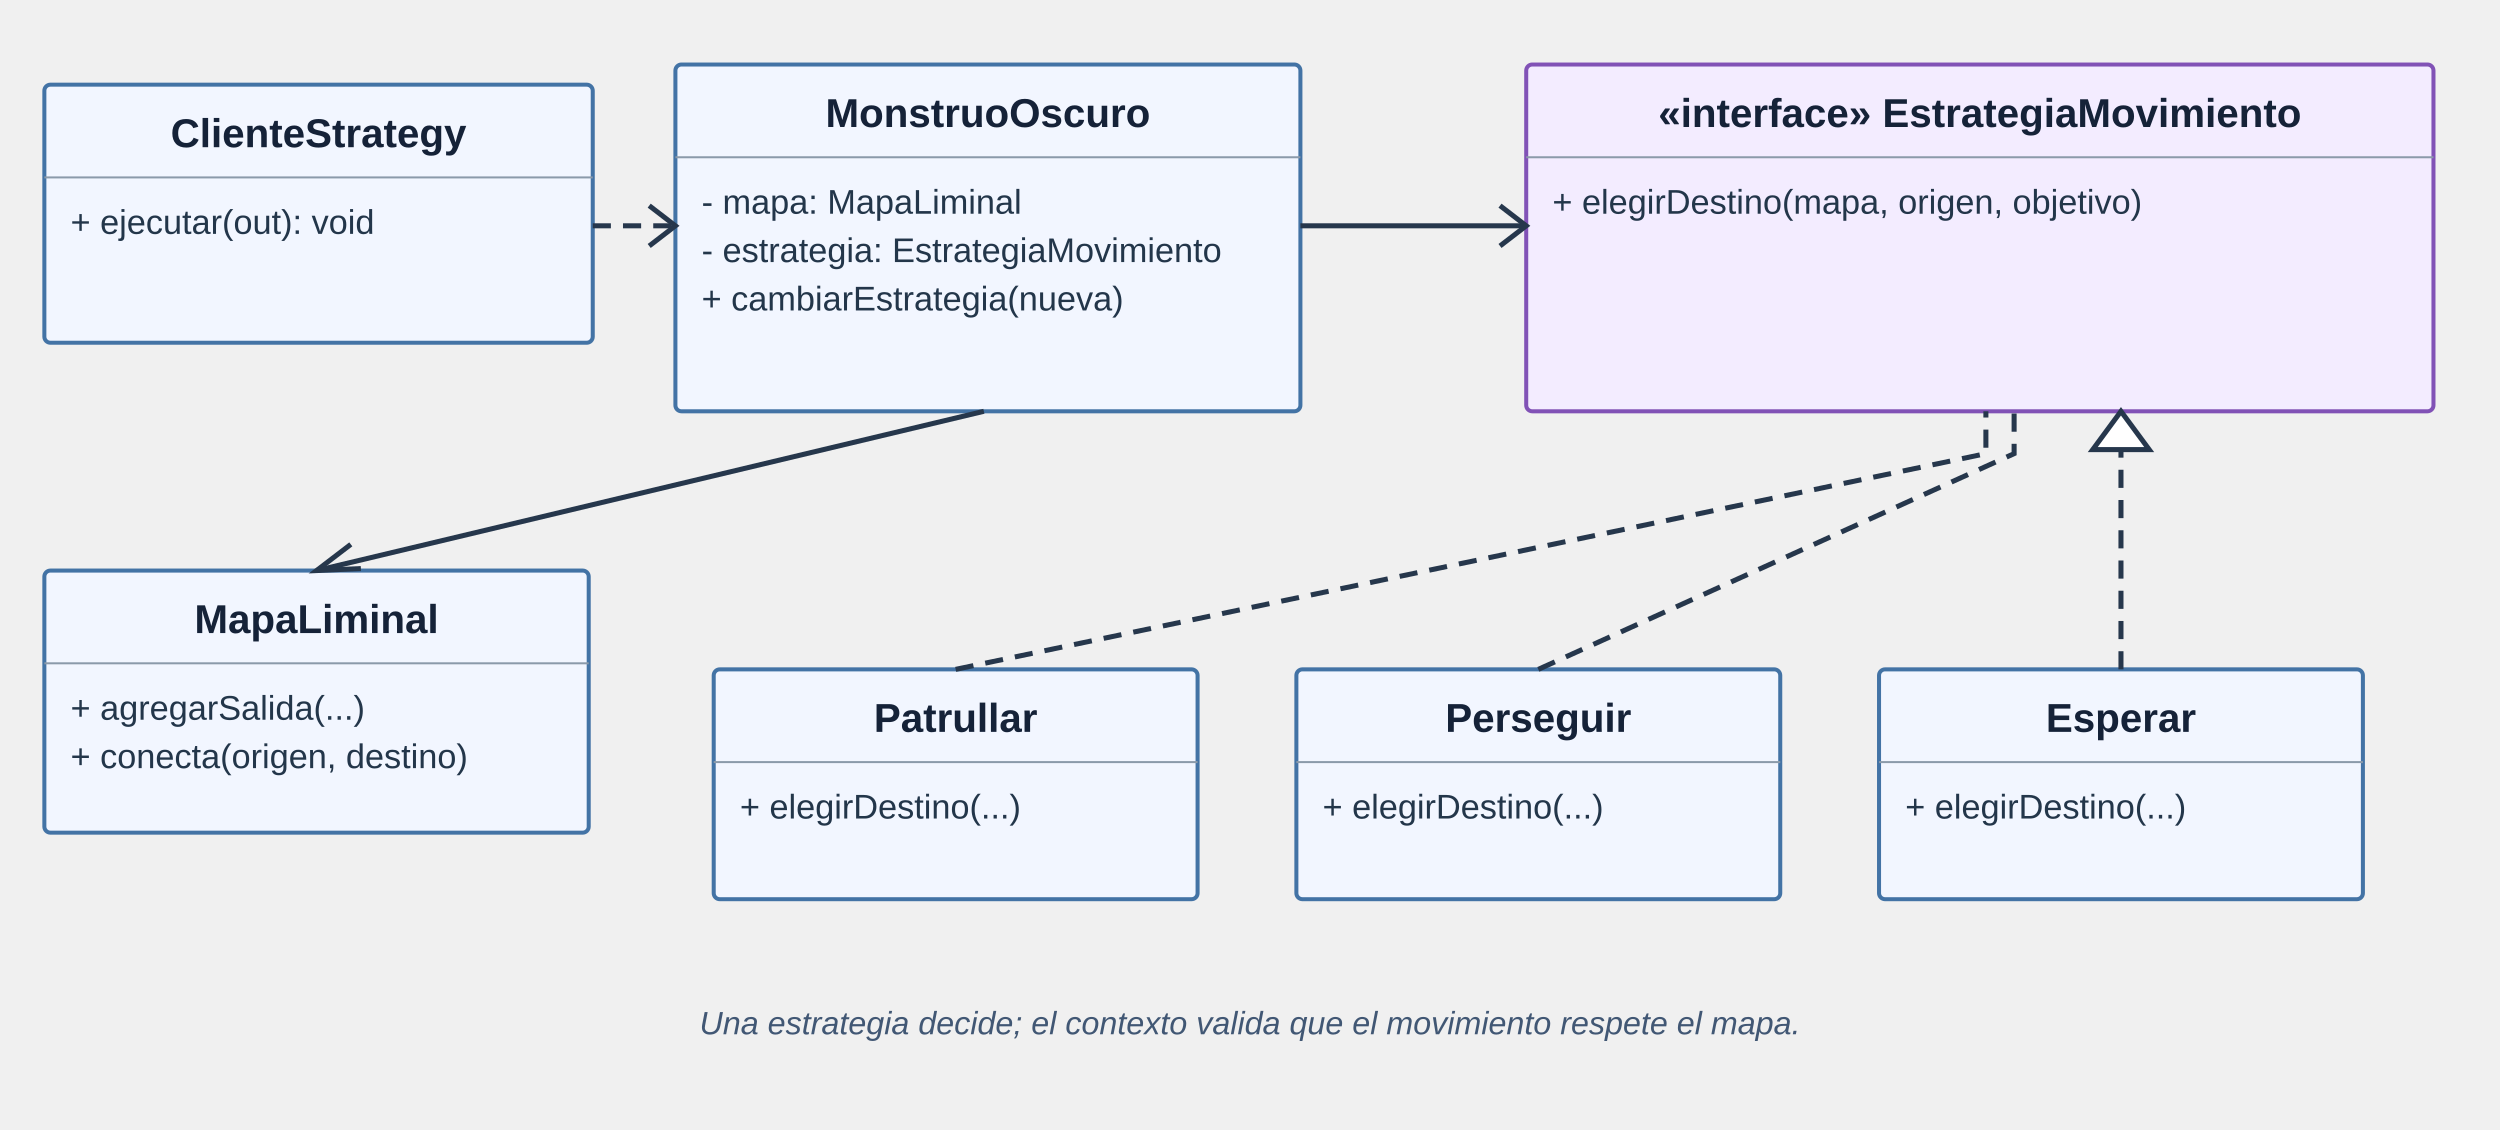
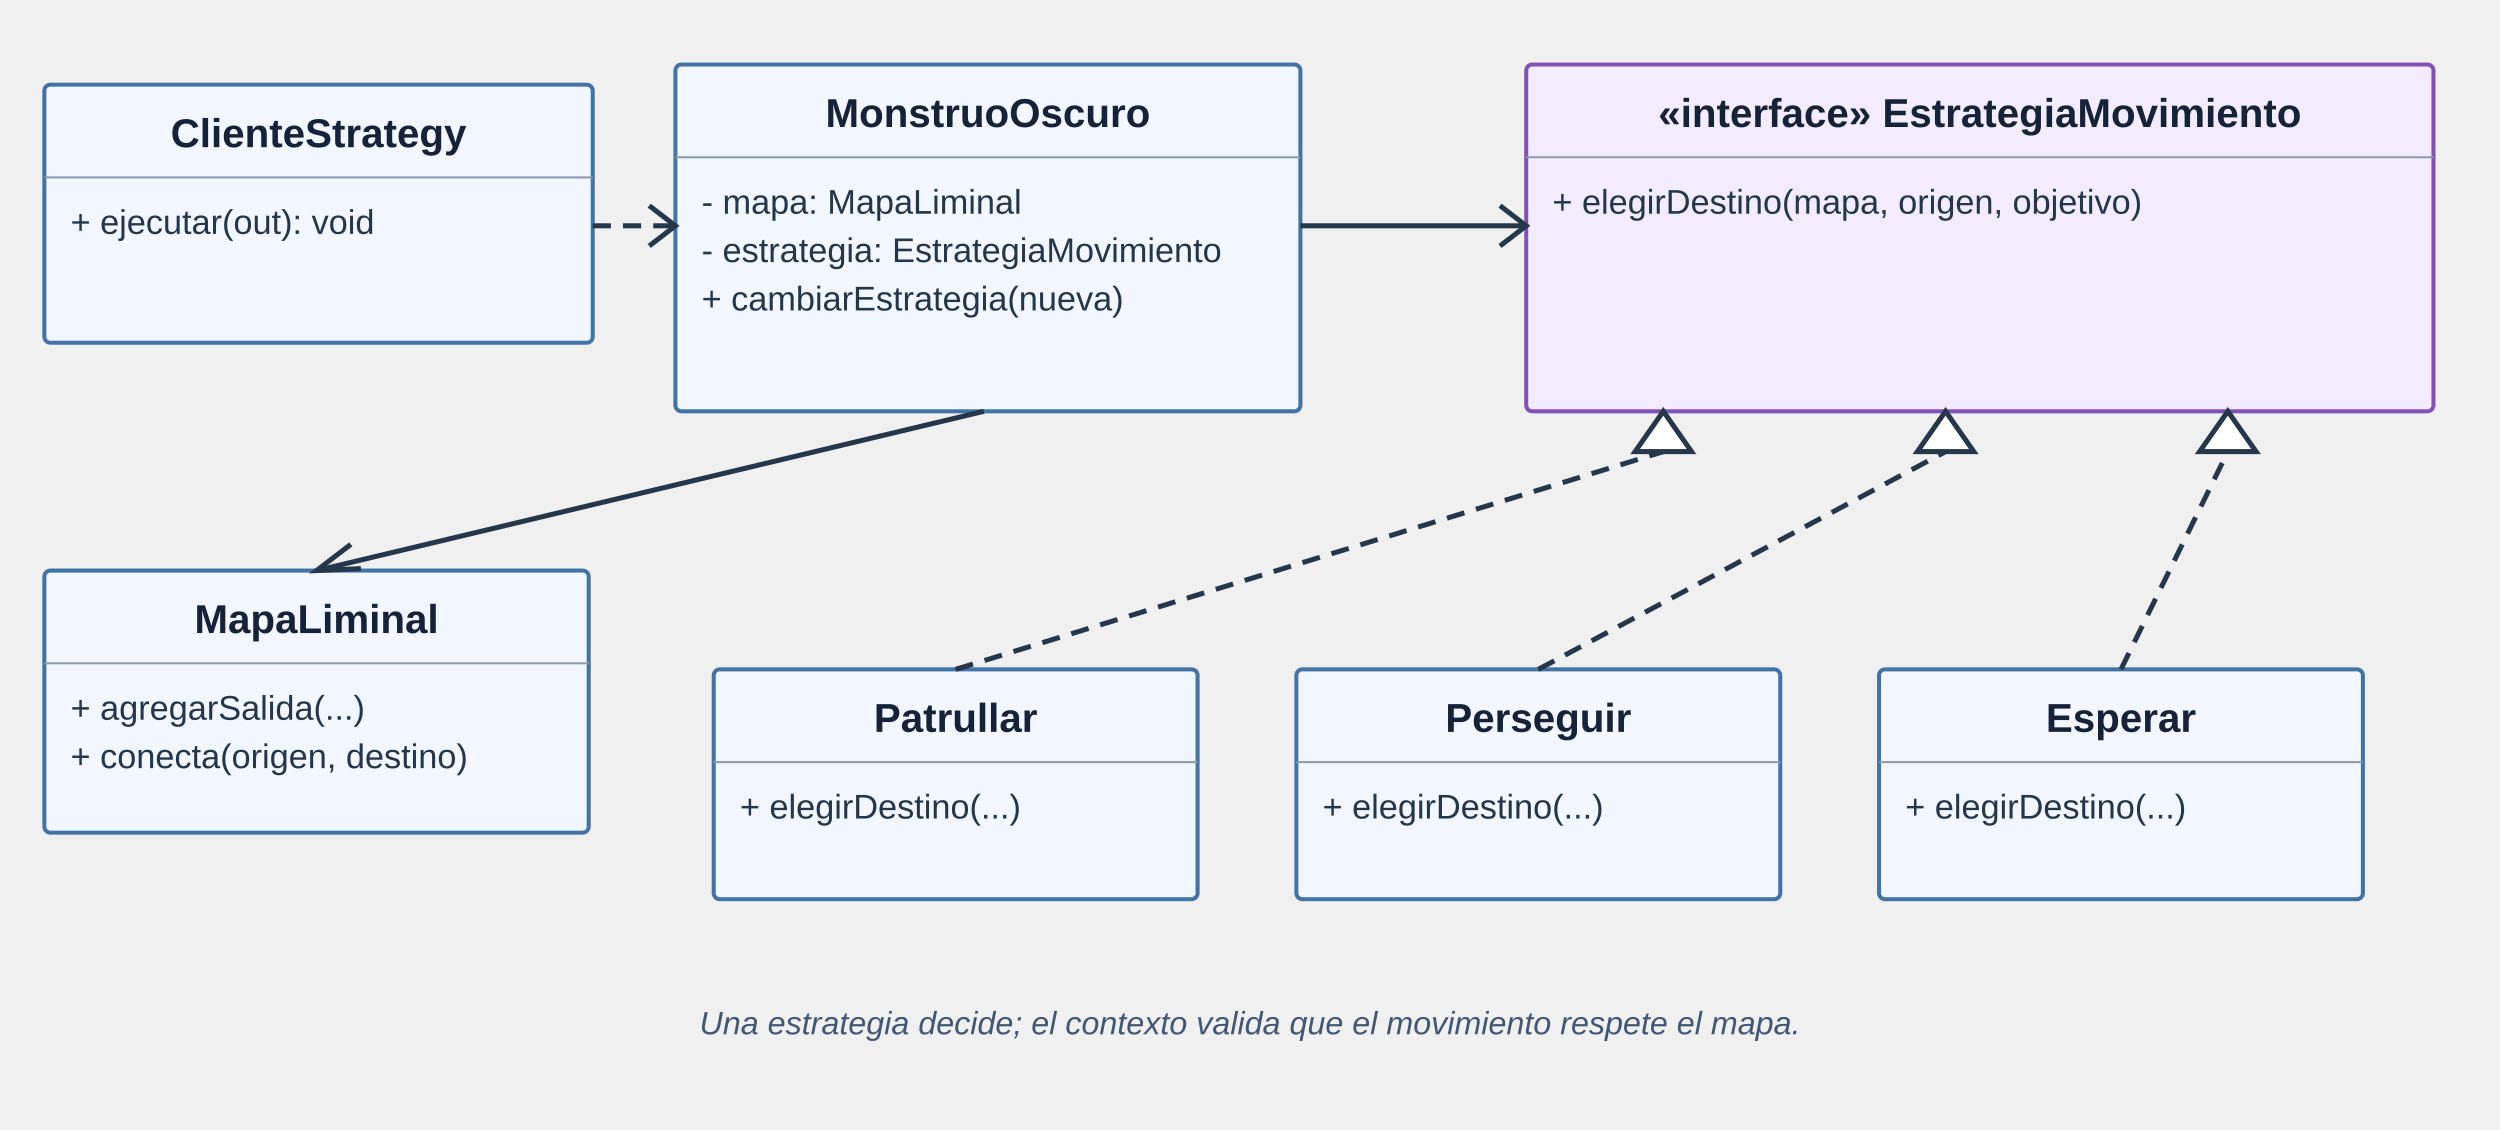
<svg xmlns="http://www.w3.org/2000/svg" width="1240" height="560" viewBox="0 0 1240 560" role="img" aria-labelledby="titulo descripcion">
  <style>
.caja{fill:#f2f6ff;stroke:#4373a5;stroke-width:2}
.interfaz{fill:#f3ecff;stroke:#8152b6;stroke-width:2}
.linea{stroke:#26374c;stroke-width:2.5;fill:none}
.dash{stroke-dasharray:9 6}
.nombre{font:700 20px Arial,sans-serif;fill:#152238;text-anchor:middle}
.metodo{font:17px Arial,sans-serif;fill:#23364a}
.nota{font:italic 16px Arial,sans-serif;fill:#415774;text-anchor:middle}
.triangulo{fill:white;stroke:#26374c;stroke-width:2.5}
</style>
  <rect class="caja" x="22" y="42" width="272" height="128" rx="3" />
  <text class="nombre" x="158" y="73">ClienteStrategy</text>
  <line x1="22" y1="88" x2="294" y2="88" stroke="#8b9aaa" />
  <text class="metodo" x="35" y="116">+ ejecutar(out): void</text>
  <rect class="caja" x="335" y="32" width="310" height="172" rx="3" />
  <text class="nombre" x="490" y="63">MonstruoOscuro</text>
  <line x1="335" y1="78" x2="645" y2="78" stroke="#8b9aaa" />
  <text class="metodo" x="348" y="106">- mapa: MapaLiminal</text>
  <text class="metodo" x="348" y="130">- estrategia: EstrategiaMovimiento</text>
  <text class="metodo" x="348" y="154">+ cambiarEstrategia(nueva)</text>
  <rect class="interfaz" x="757" y="32" width="450" height="172" rx="3" />
  <text class="nombre" x="982" y="63">«interface» EstrategiaMovimiento</text>
  <line x1="757" y1="78" x2="1207" y2="78" stroke="#8b9aaa" />
  <text class="metodo" x="770" y="106">+ elegirDestino(mapa, origen, objetivo)</text>
  <rect class="caja" x="22" y="283" width="270" height="130" rx="3" />
  <text class="nombre" x="157" y="314">MapaLiminal</text>
  <line x1="22" y1="329" x2="292" y2="329" stroke="#8b9aaa" />
  <text class="metodo" x="35" y="357">+ agregarSalida(...)</text>
  <text class="metodo" x="35" y="381">+ conecta(origen, destino)</text>
  <rect class="caja" x="354" y="332" width="240" height="114" rx="3" />
  <text class="nombre" x="474" y="363">Patrullar</text>
  <line x1="354" y1="378" x2="594" y2="378" stroke="#8b9aaa" />
  <text class="metodo" x="367" y="406">+ elegirDestino(...)</text>
  <rect class="caja" x="643" y="332" width="240" height="114" rx="3" />
  <text class="nombre" x="763" y="363">Perseguir</text>
  <line x1="643" y1="378" x2="883" y2="378" stroke="#8b9aaa" />
  <text class="metodo" x="656" y="406">+ elegirDestino(...)</text>
  <rect class="caja" x="932" y="332" width="240" height="114" rx="3" />
  <text class="nombre" x="1052" y="363">Esperar</text>
  <line x1="932" y1="378" x2="1172" y2="378" stroke="#8b9aaa" />
  <text class="metodo" x="945" y="406">+ elegirDestino(...)</text>
  <path class="linea dash" d="M294 112 H335" />
  <path class="linea" d="M322 102 L335 112 L322 122" />
  <path class="linea" d="M645 112 H757" />
  <path class="linea" d="M744 102 L757 112 L744 122" />
  <path class="linea" d="M488 204 L157 283" />
  <path class="linea" d="M174 270 L157 283 L179 282" />
-   <path class="linea dash" d="M474 332 L985 225 V204" />
-   <path class="linea dash" d="M763 332 L999 225 V204" />
-   <path class="linea dash" d="M1052 332 V204" />
-   <path class="triangulo" d="M1038 223 L1052 204 L1066 223 Z" />
+   <path class="linea dash" d="M474 332 L825 224" />
+   <path class="linea dash" d="M763 332 L965 224" />
+   <path class="linea dash" d="M1052 332 L1105 224" />
+   <path class="triangulo" d="M811 224 L825 204 L839 224 Z" />
+   <path class="triangulo" d="M951 224 L965 204 L979 224 Z" />
+   <path class="triangulo" d="M1091 224 L1105 204 L1119 224 Z" />
  <text class="nota" x="620" y="513">Una estrategia decide; el contexto valida que el movimiento respete el mapa.</text>
</svg>
